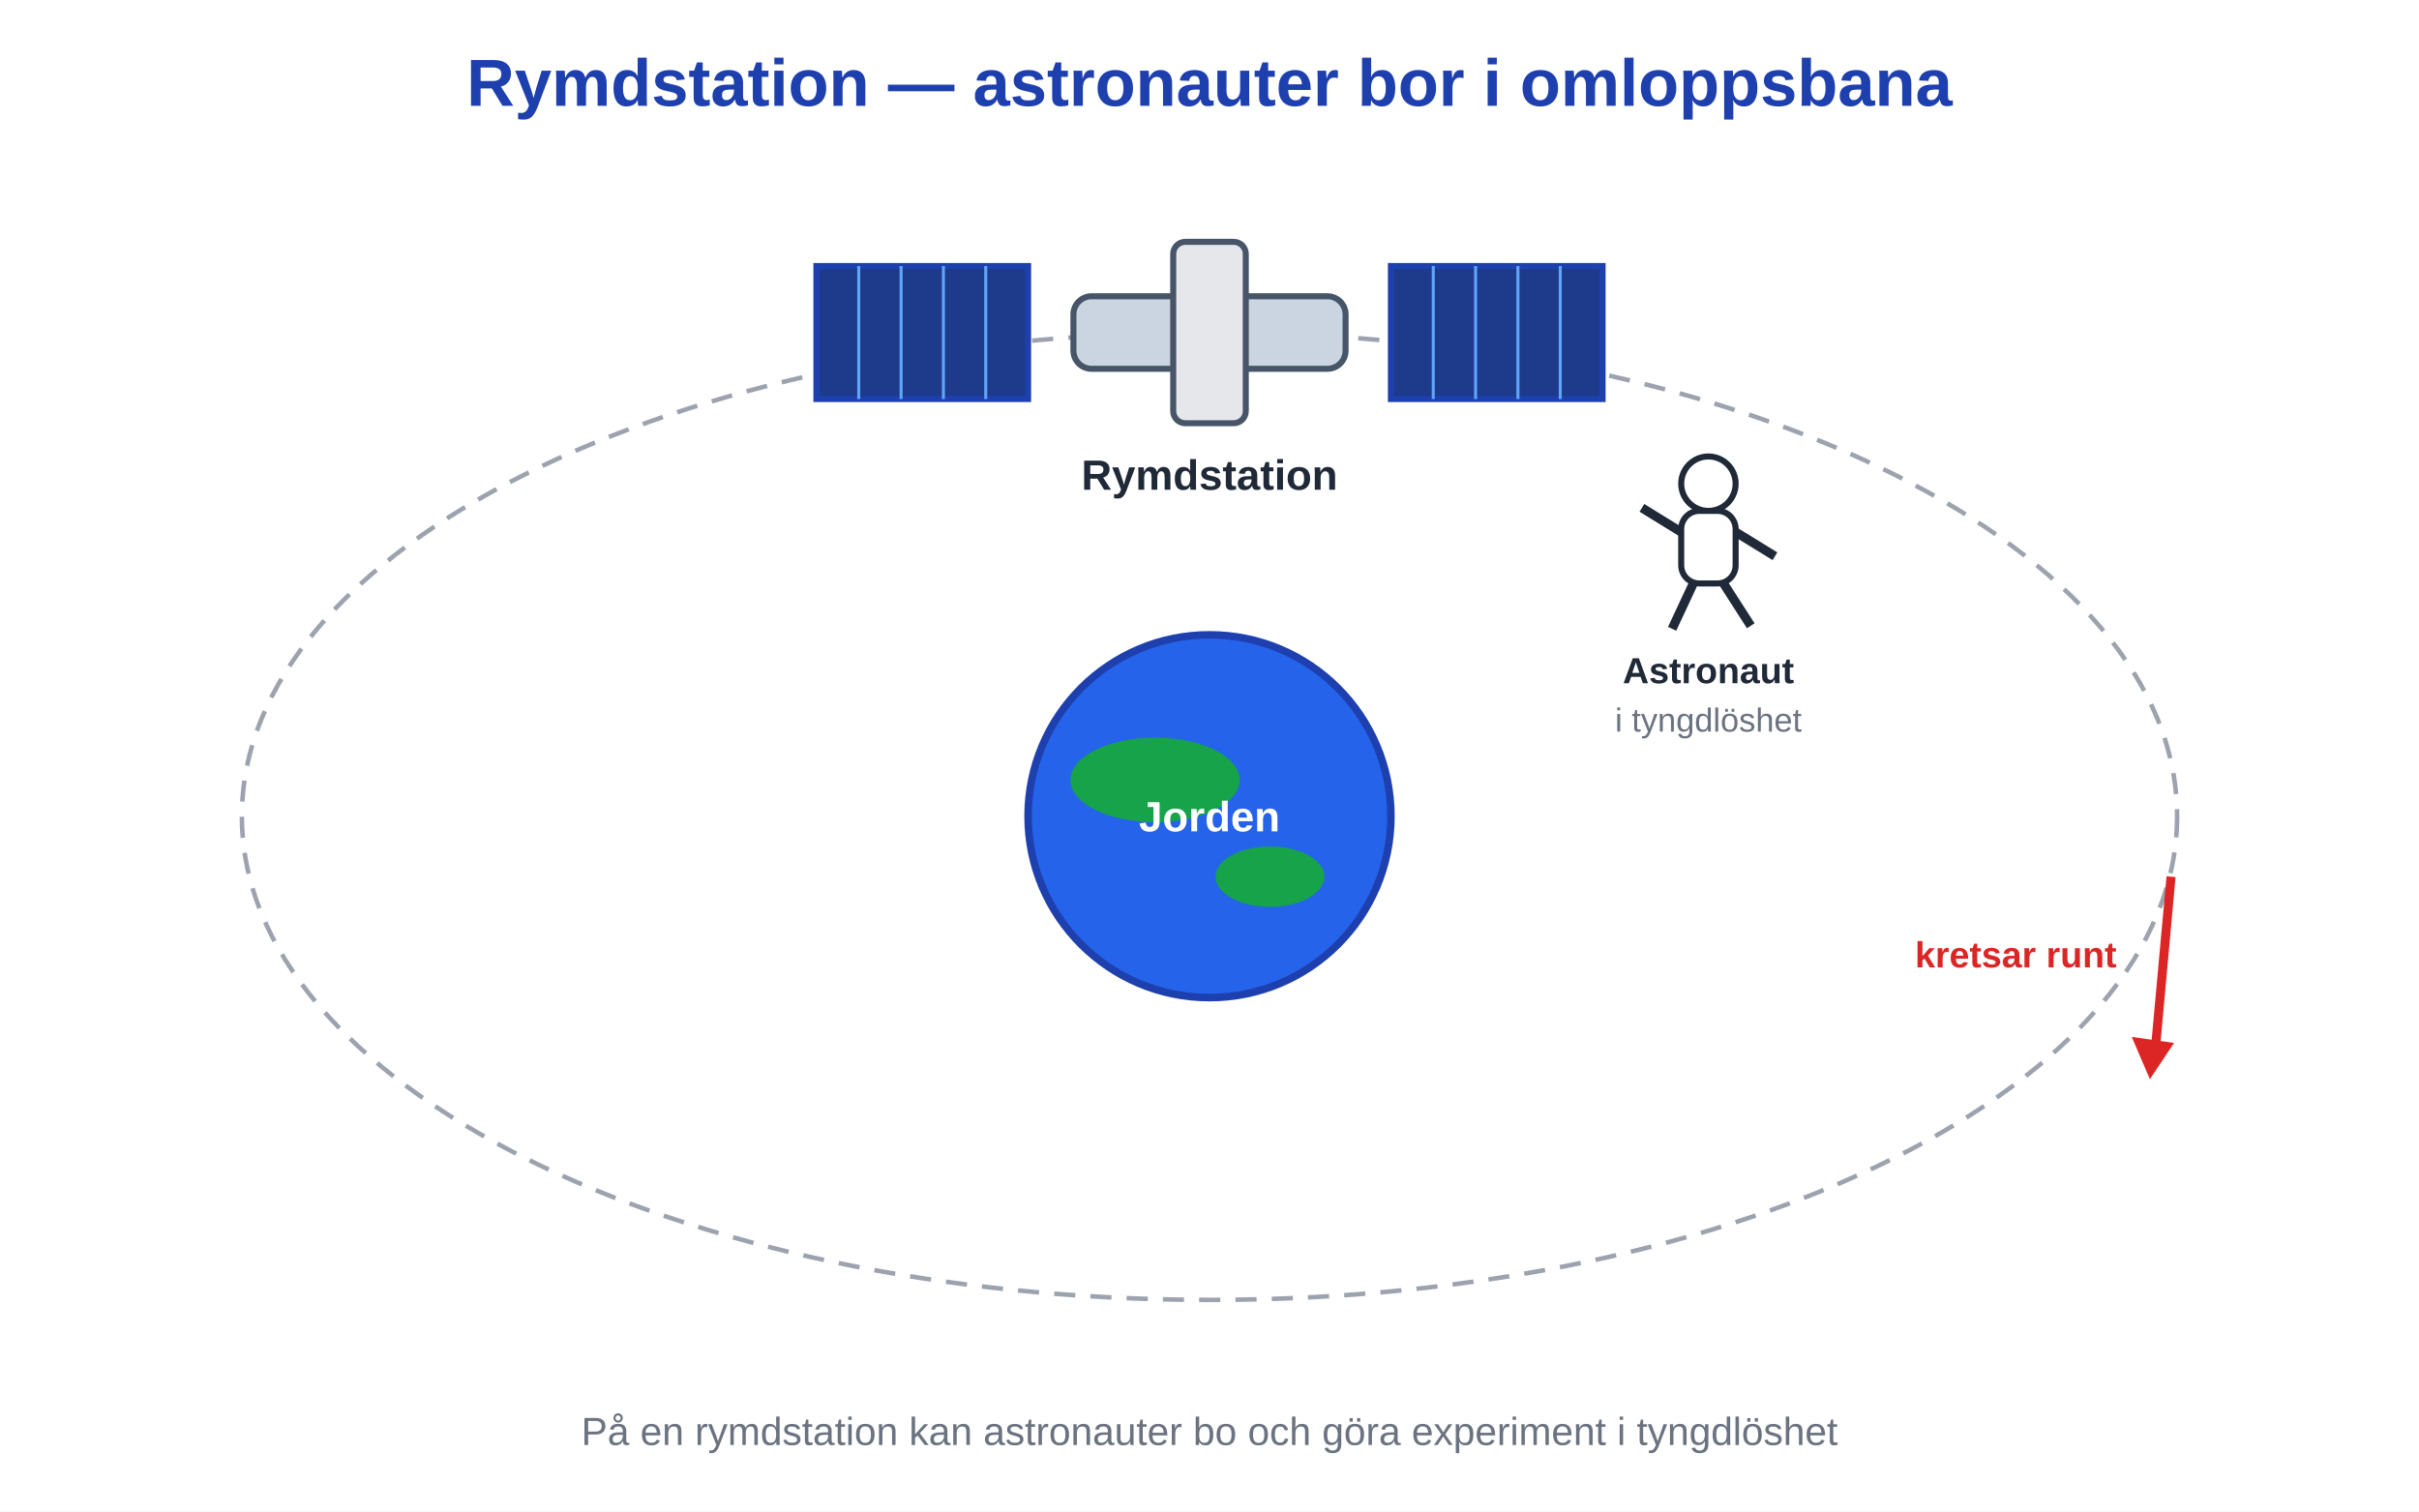
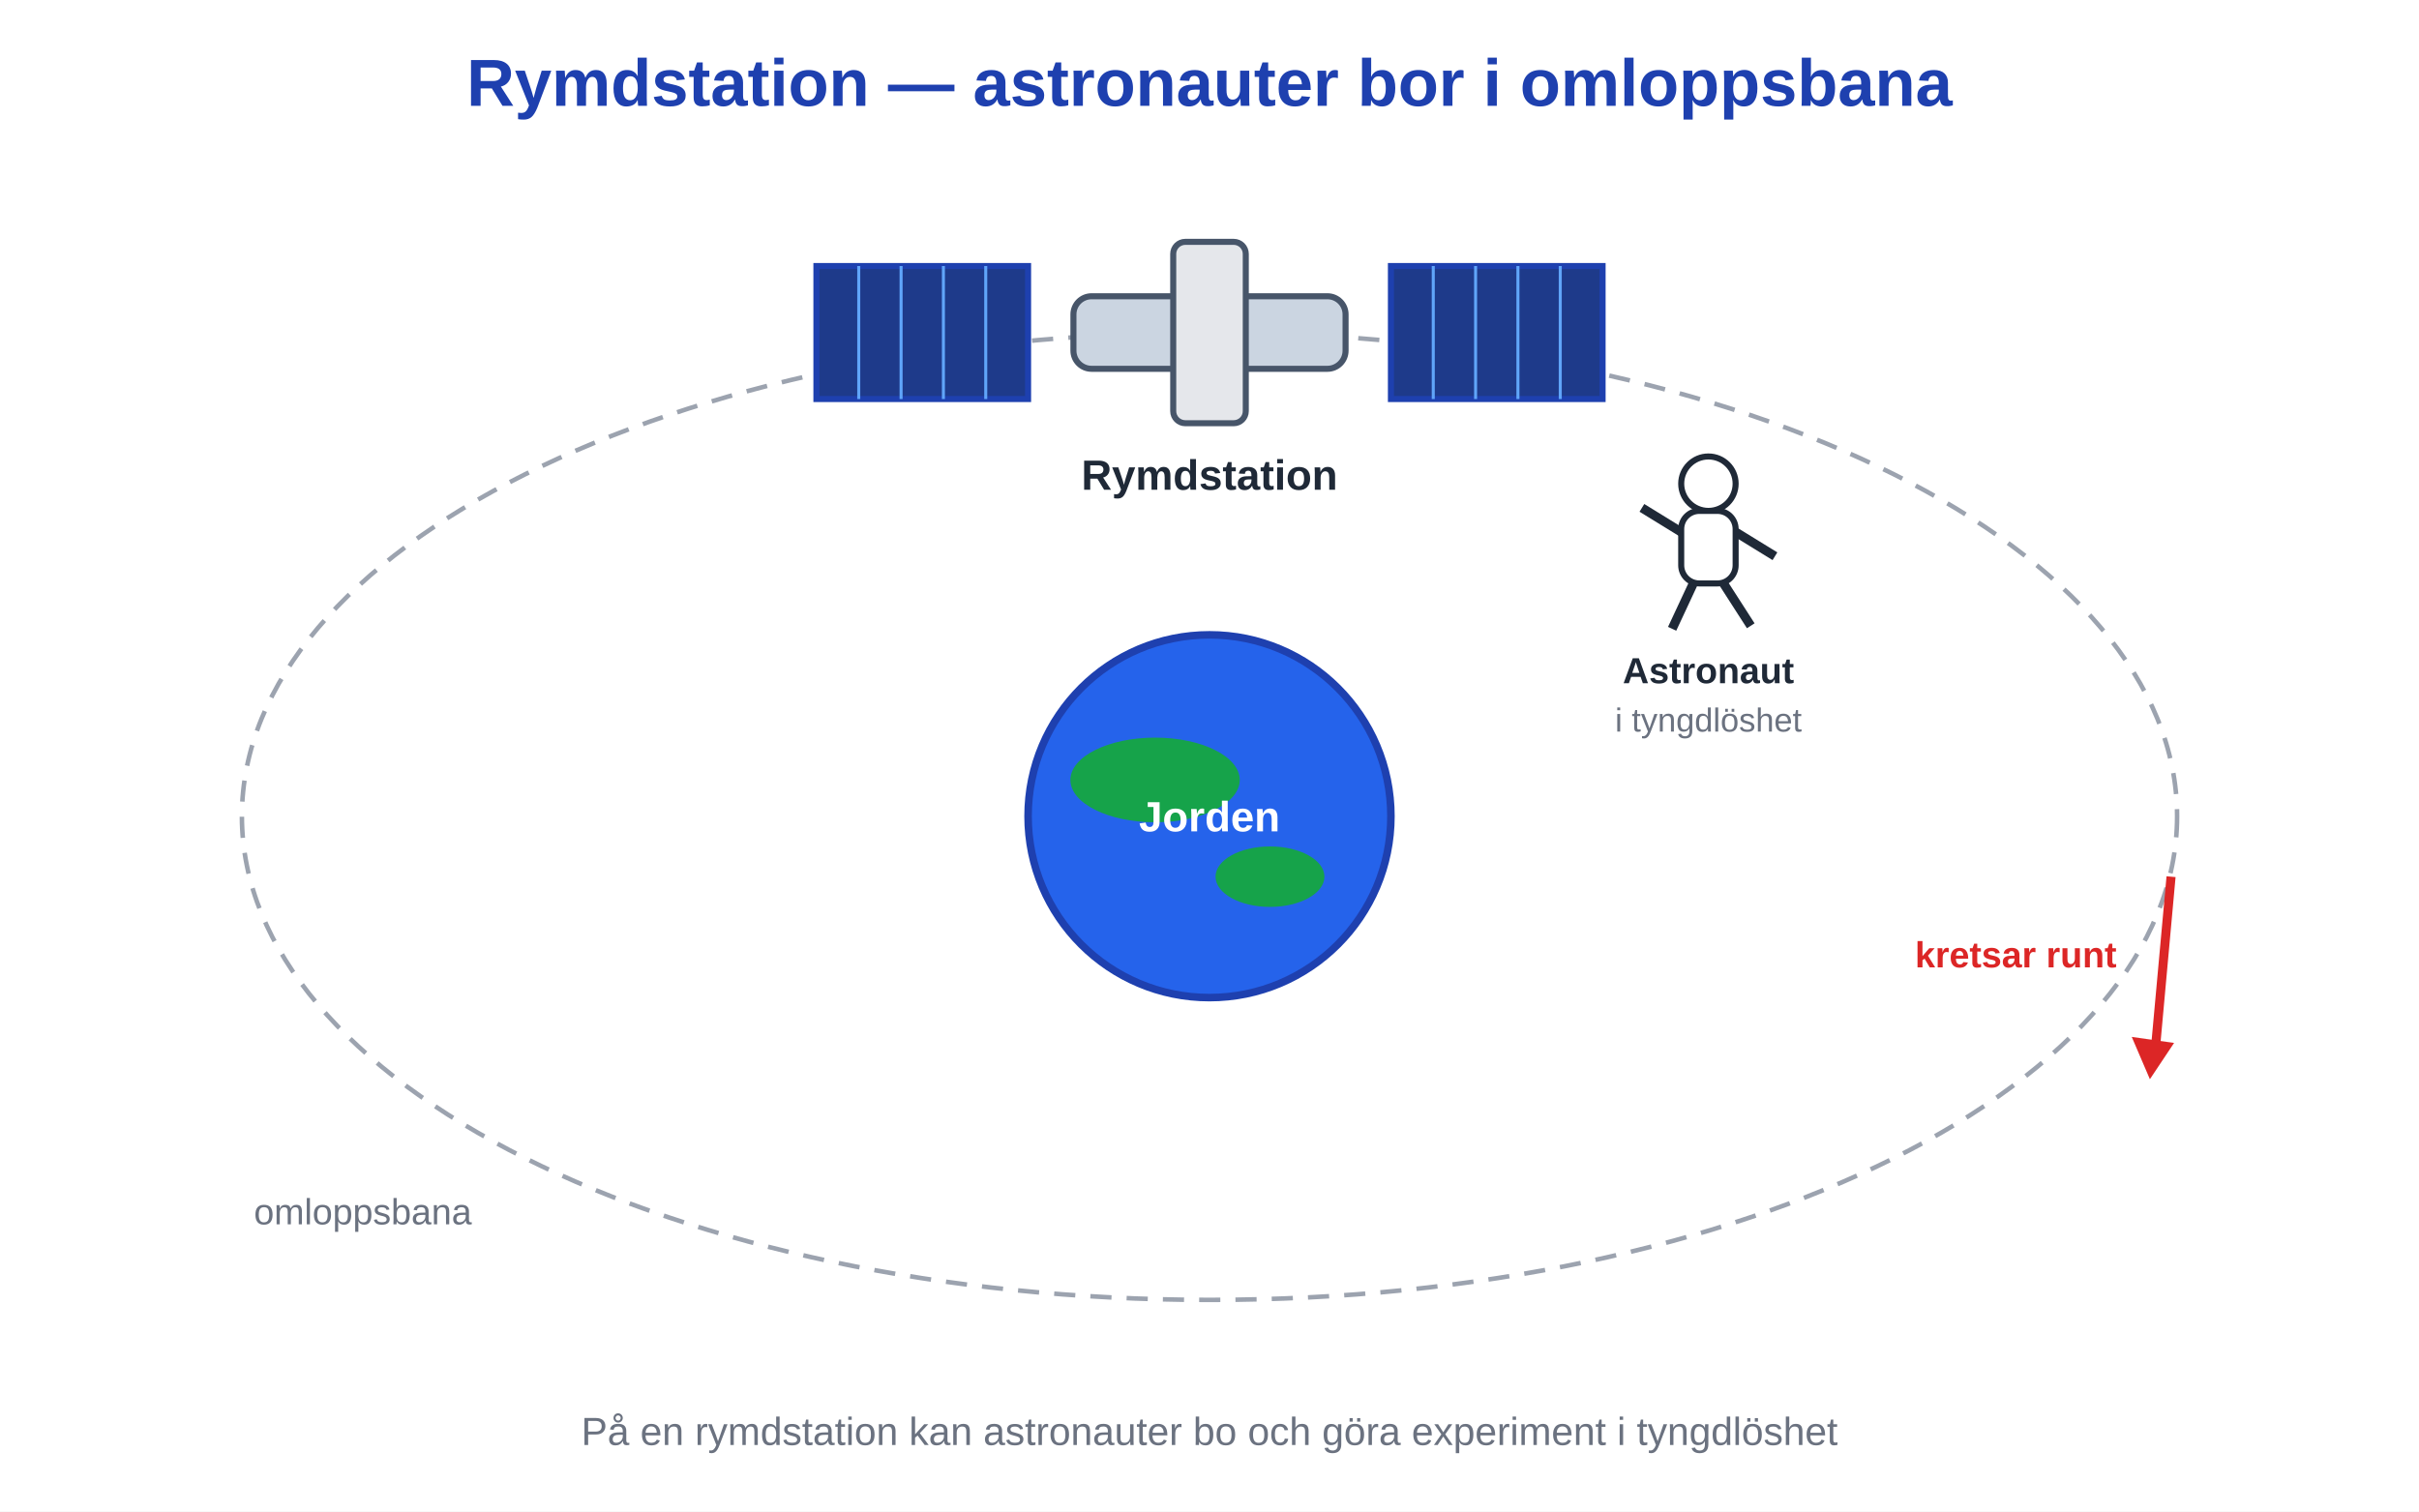
<svg xmlns="http://www.w3.org/2000/svg" viewBox="0 0 800 500" width="800" height="500">
  <rect width="800" height="500" fill="white" />
  <text x="400" y="35" font-family="Arial,sans-serif" font-size="22" fill="#1e40af" text-anchor="middle" font-weight="bold">Rymdstation — astronauter bor i omloppsbana</text>
  <ellipse cx="400.0" cy="270.0" rx="320.0" ry="160.0" fill="none" stroke="#9ca3af" stroke-width="1.5" stroke-dasharray="7,5" />
+   <text x="120" y="405" font-family="Arial,sans-serif" font-size="12" fill="#6b7280" text-anchor="middle">omloppsbana</text>
  <circle cx="400.0" cy="270.0" r="60.0" fill="#2563eb" stroke="#1e40af" stroke-width="2.5" />
  <ellipse cx="382.0" cy="258.0" rx="28.0" ry="14.0" fill="#16a34a" stroke="none" stroke-width="2" />
  <ellipse cx="420.0" cy="290.0" rx="18.0" ry="10.0" fill="#16a34a" stroke="none" stroke-width="2" />
  <text x="400" y="275" font-family="Arial,sans-serif" font-size="14" fill="white" text-anchor="middle" font-weight="bold">Jorden</text>
  <line x1="718.0" y1="290.0" x2="713.0" y2="345.0" stroke="#dc2626" stroke-width="3" />
  <polygon points="711.0,357.0 705.0,343.0 719.0,345.0" fill="#dc2626" />
  <text x="700" y="320" font-family="Arial,sans-serif" font-size="12" fill="#dc2626" text-anchor="end" font-weight="bold">kretsar runt</text>
  <rect x="355" y="98" width="90" height="24" fill="#cbd5e1" stroke="#475569" stroke-width="2" rx="6" />
  <rect x="388" y="80" width="24" height="60" fill="#e5e7eb" stroke="#475569" stroke-width="2" rx="4" />
  <rect x="270" y="88" width="70" height="44" fill="#1e3a8a" stroke="#1e40af" stroke-width="2" rx="0" />
  <rect x="460" y="88" width="70" height="44" fill="#1e3a8a" stroke="#1e40af" stroke-width="2" rx="0" />
  <line x1="284.0" y1="88.0" x2="284.0" y2="132.0" stroke="#60a5fa" stroke-width="1" />
  <line x1="298.0" y1="88.0" x2="298.0" y2="132.0" stroke="#60a5fa" stroke-width="1" />
  <line x1="312.0" y1="88.0" x2="312.0" y2="132.0" stroke="#60a5fa" stroke-width="1" />
  <line x1="326.0" y1="88.0" x2="326.0" y2="132.0" stroke="#60a5fa" stroke-width="1" />
  <line x1="474.0" y1="88.0" x2="474.0" y2="132.0" stroke="#60a5fa" stroke-width="1" />
  <line x1="488.0" y1="88.0" x2="488.0" y2="132.0" stroke="#60a5fa" stroke-width="1" />
  <line x1="502.0" y1="88.0" x2="502.0" y2="132.0" stroke="#60a5fa" stroke-width="1" />
  <line x1="516.0" y1="88.0" x2="516.0" y2="132.0" stroke="#60a5fa" stroke-width="1" />
  <text x="400" y="162" font-family="Arial,sans-serif" font-size="14" fill="#1f2937" text-anchor="middle" font-weight="bold">Rymdstation</text>
  <circle cx="565.0" cy="160.0" r="9.0" fill="white" stroke="#1f2937" stroke-width="2" />
  <rect x="556" y="169" width="18" height="24" fill="white" stroke="#1f2937" stroke-width="2" rx="6" />
  <line x1="556.0" y1="176.0" x2="543.0" y2="168.0" stroke="#1f2937" stroke-width="3" />
  <line x1="574.0" y1="176.0" x2="587.0" y2="184.0" stroke="#1f2937" stroke-width="3" />
  <line x1="560.0" y1="193.0" x2="553.0" y2="208.0" stroke="#1f2937" stroke-width="3" />
  <line x1="570.0" y1="193.0" x2="579.0" y2="207.0" stroke="#1f2937" stroke-width="3" />
  <text x="565" y="226" font-family="Arial,sans-serif" font-size="12" fill="#1f2937" text-anchor="middle" font-weight="bold">Astronaut</text>
  <text x="565" y="242" font-family="Arial,sans-serif" font-size="11" fill="#6b7280" text-anchor="middle">i tyngdlöshet</text>
  <text x="400" y="478" font-family="Arial,sans-serif" font-size="13" fill="#6b7280" text-anchor="middle">På en rymdstation kan astronauter bo och göra experiment i tyngdlöshet</text>
</svg>
